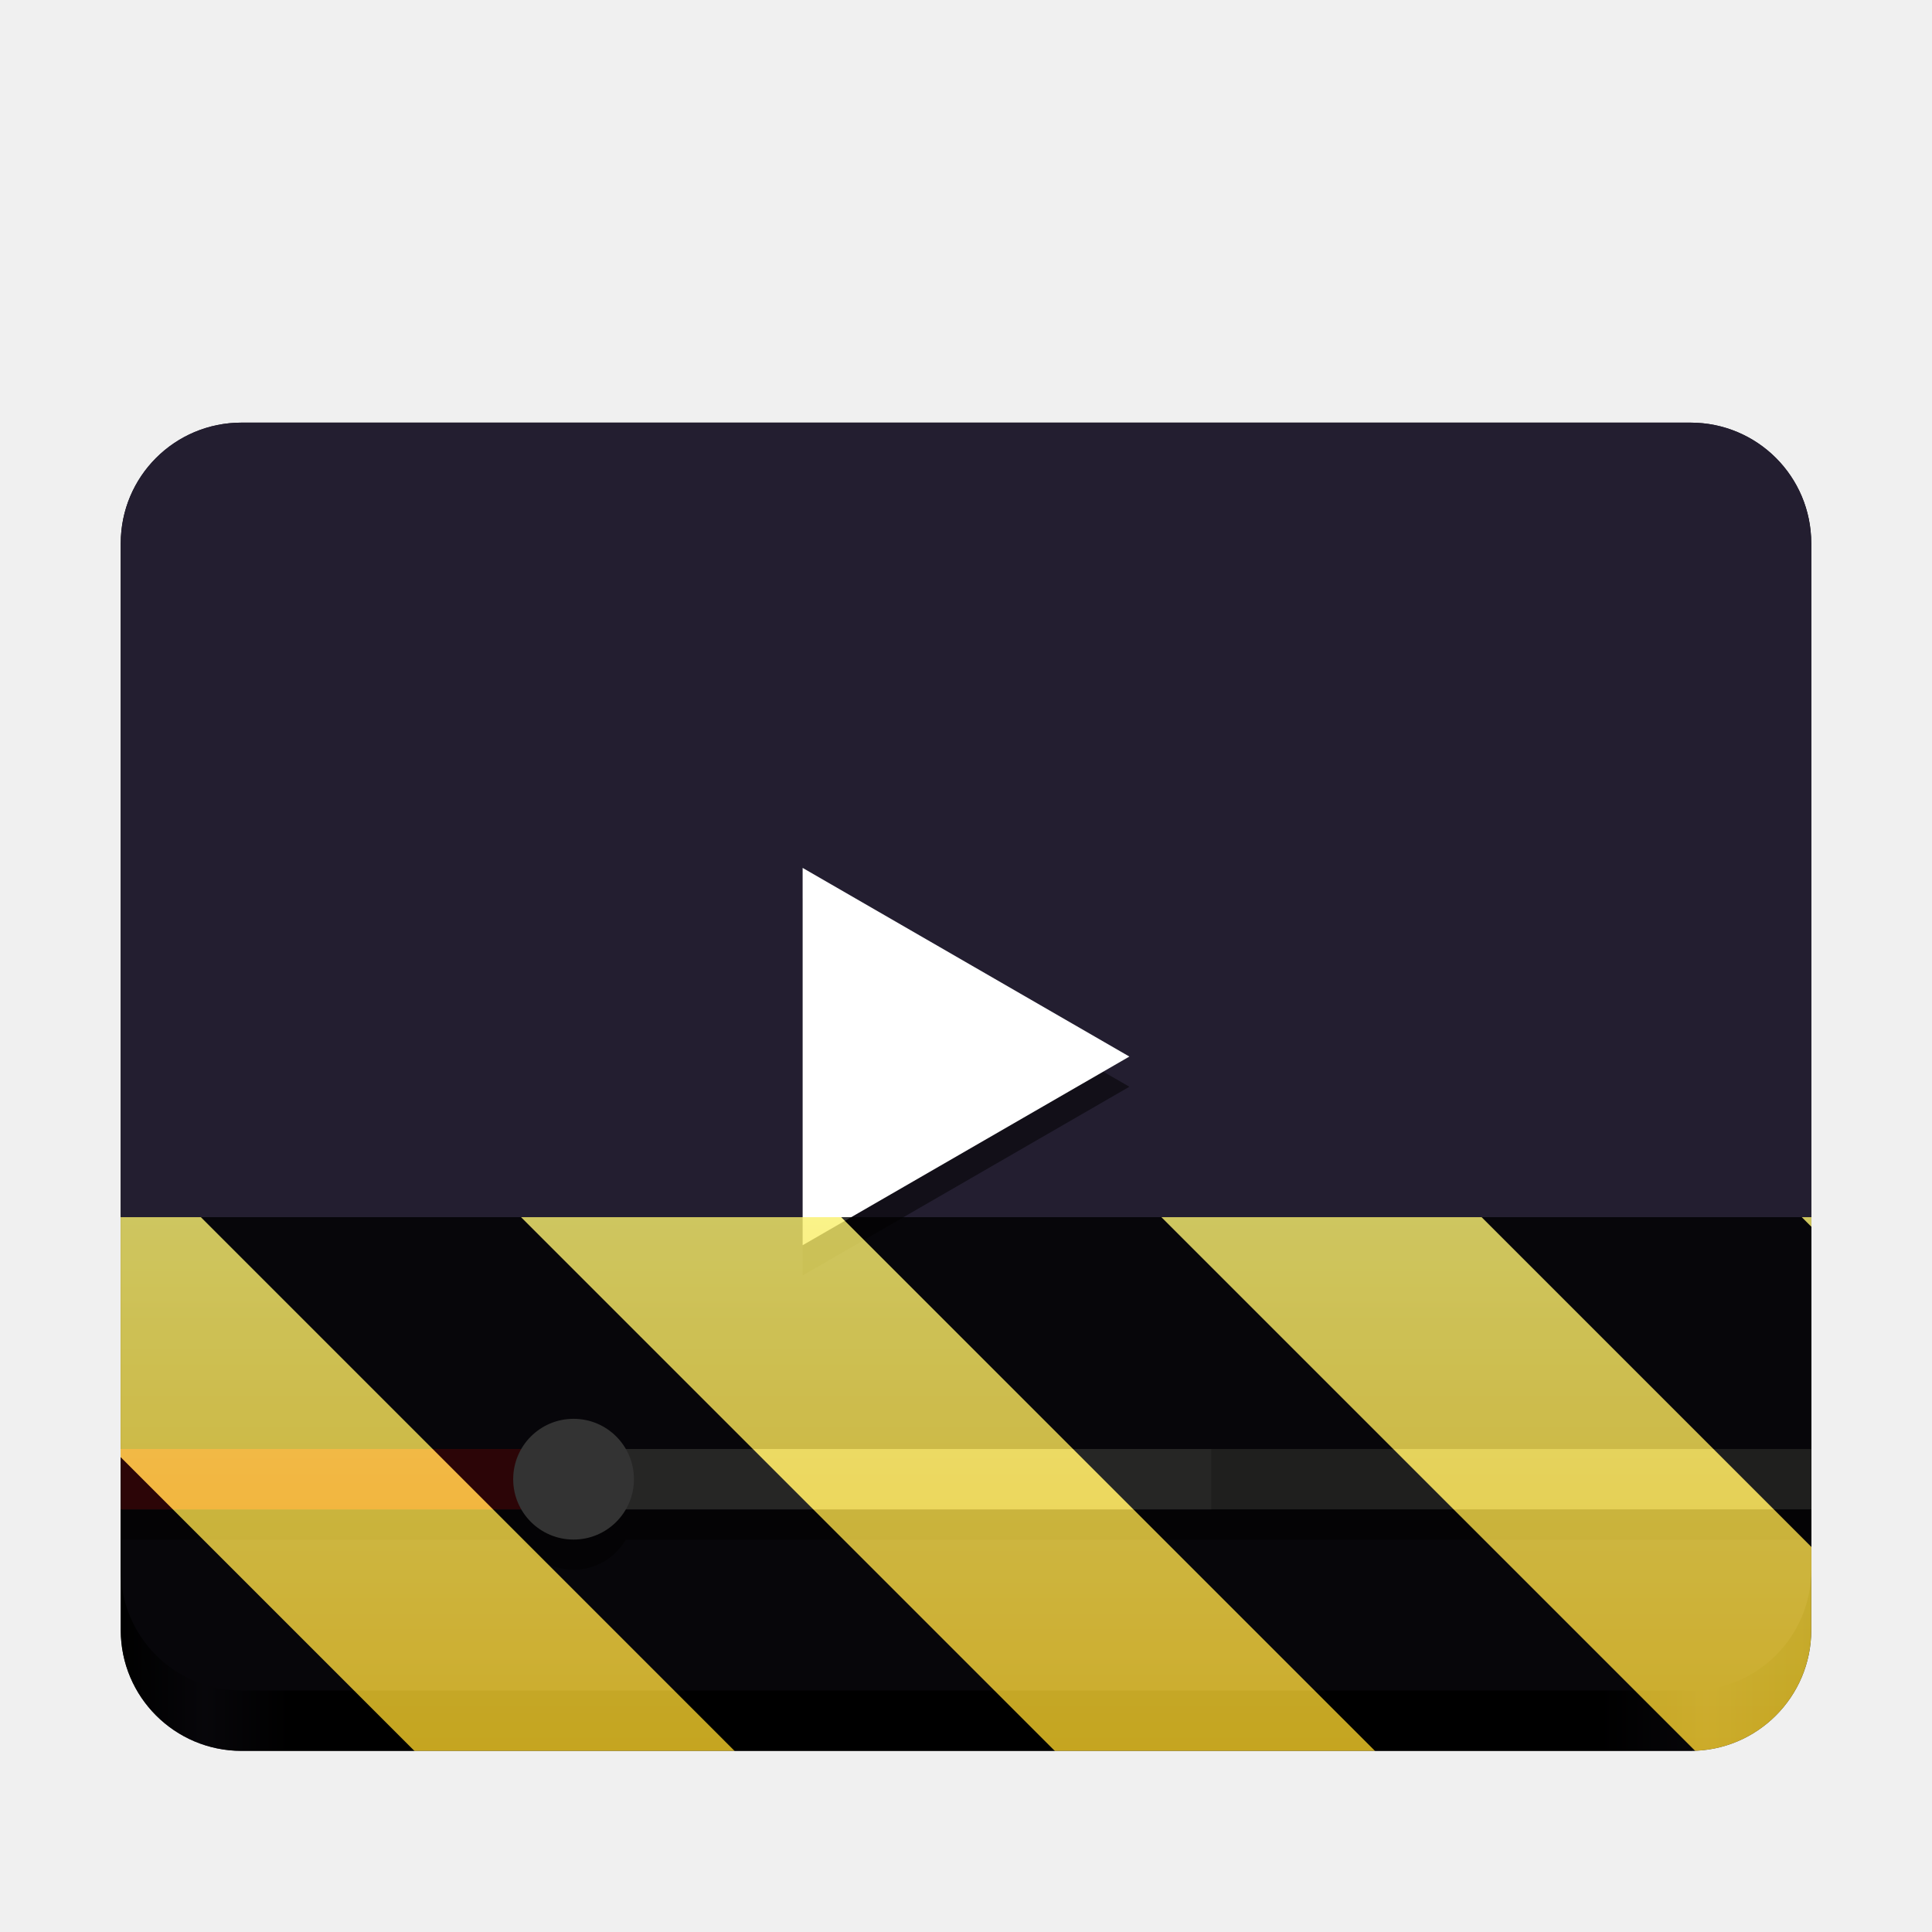
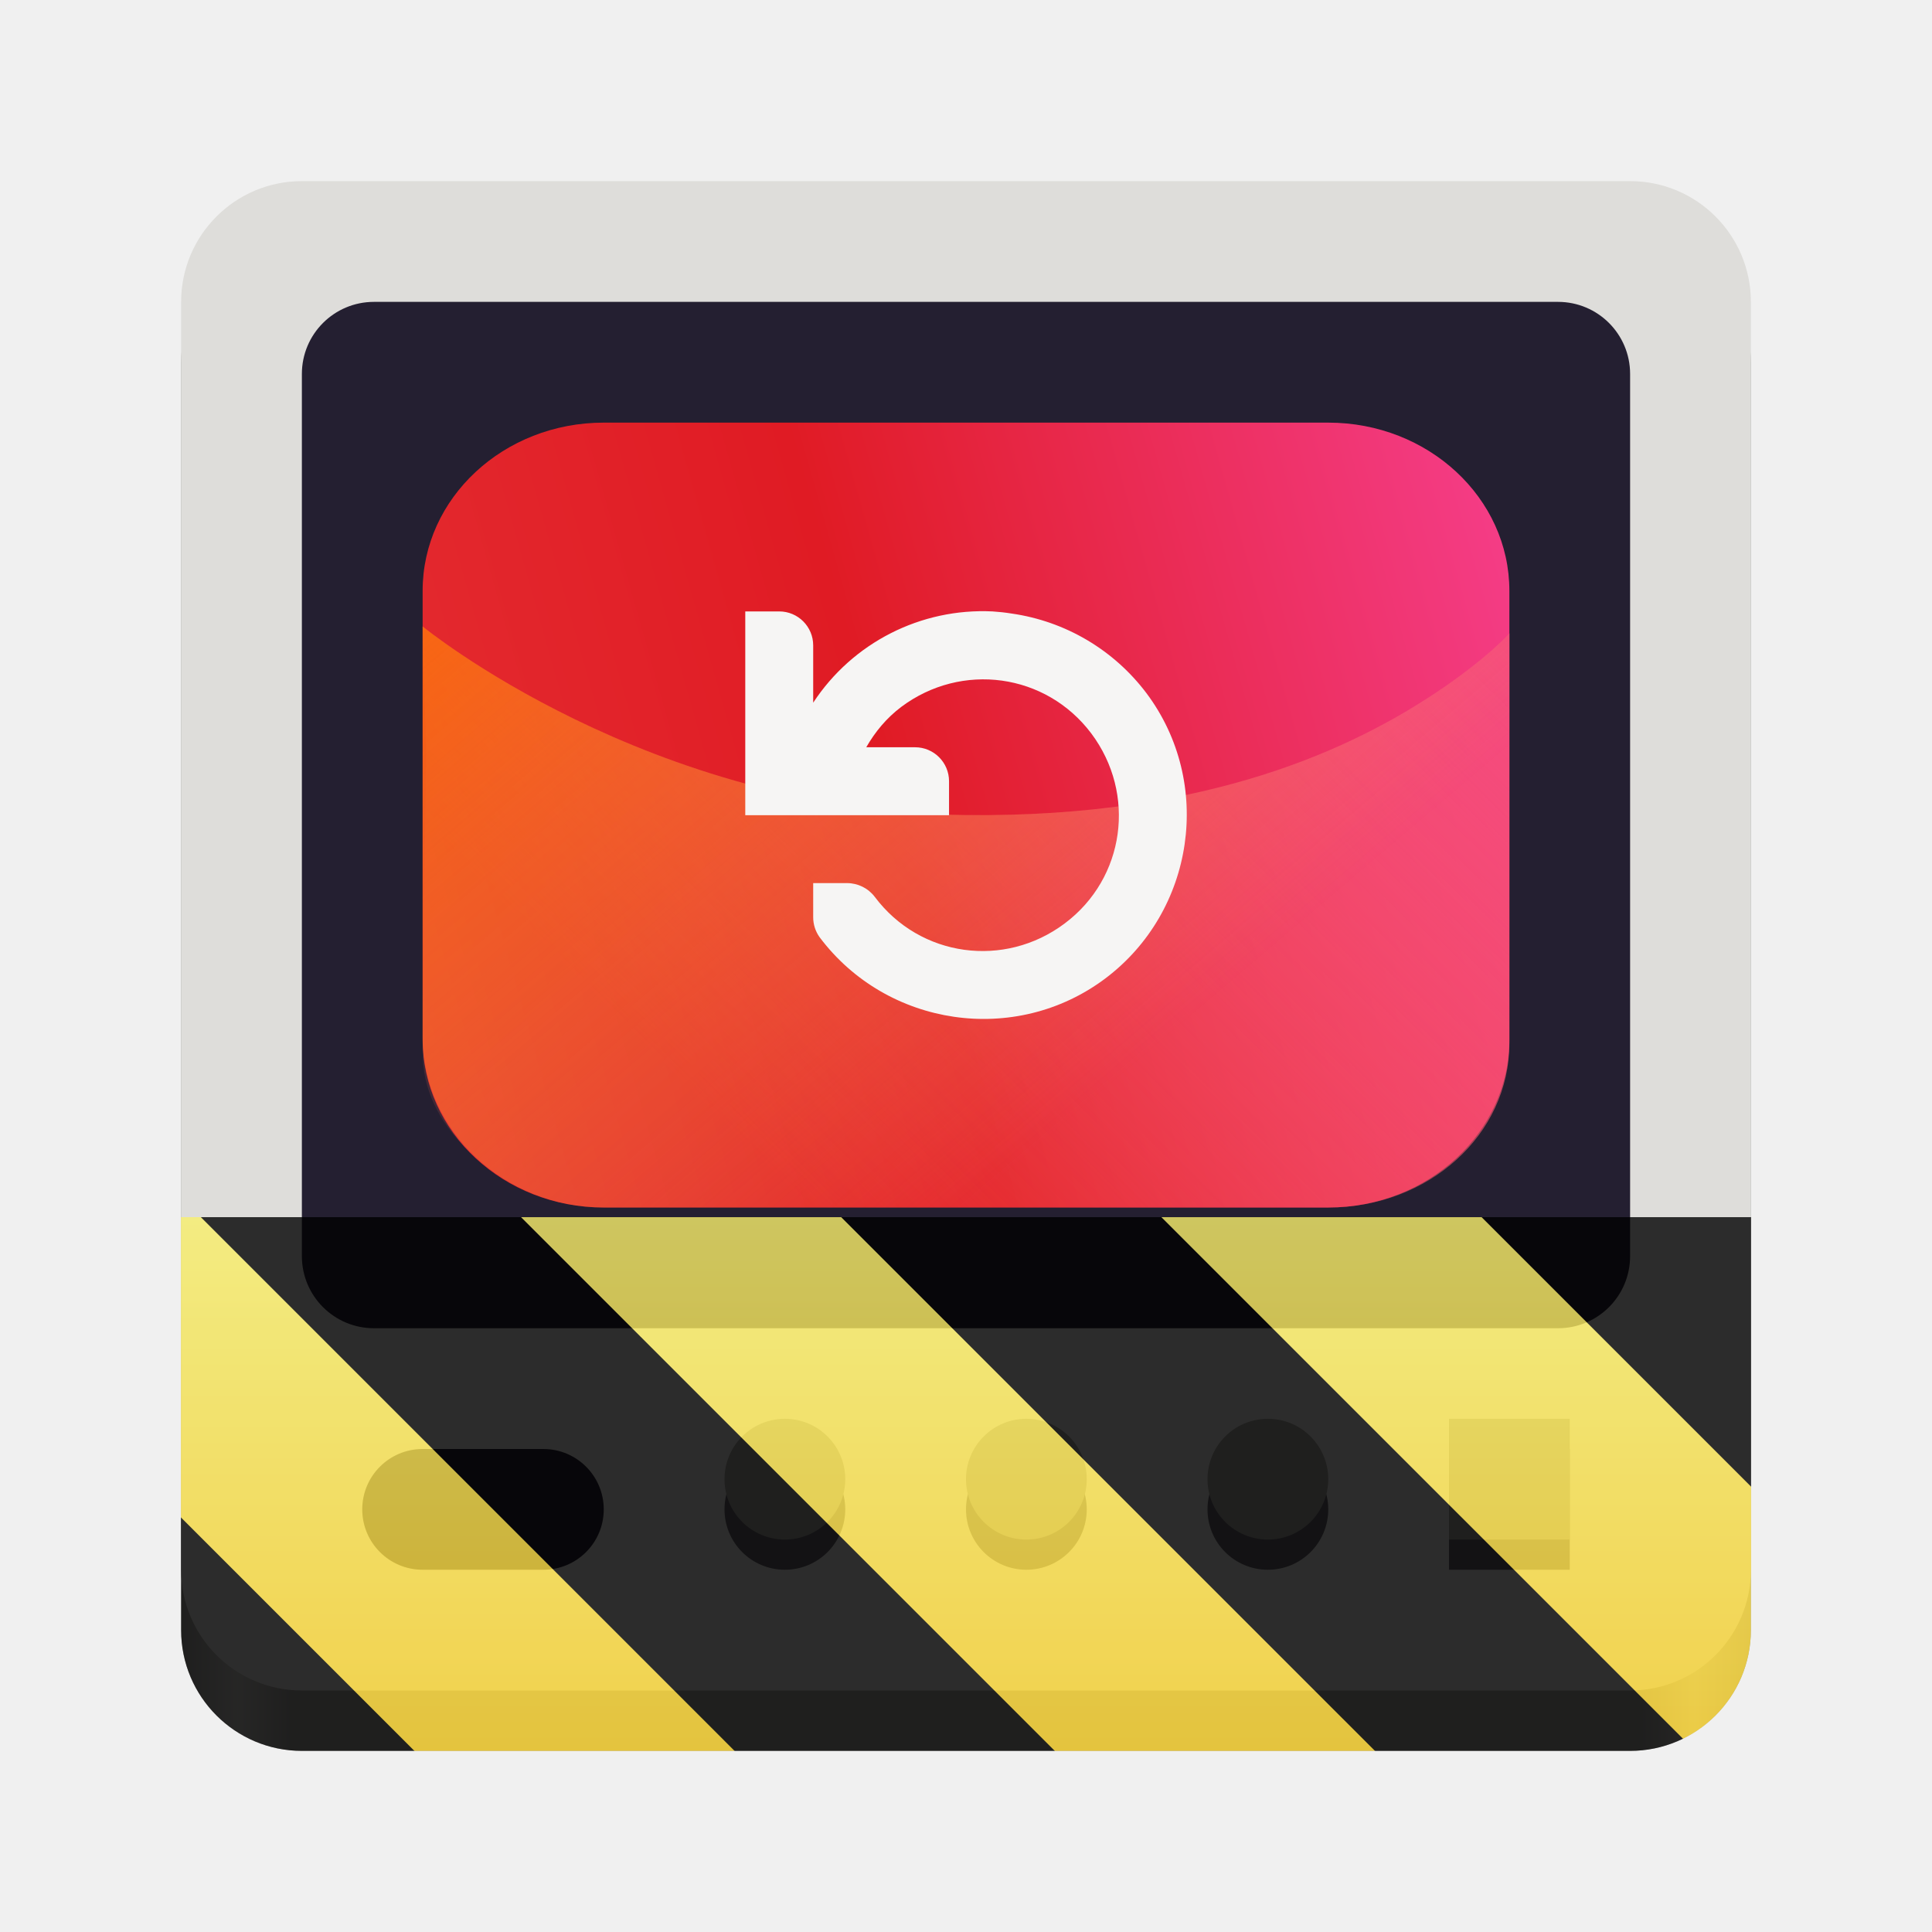
<svg xmlns="http://www.w3.org/2000/svg" height="128px" viewBox="0 0 128 128" width="128px">
-   <linearGradient id="a" gradientUnits="userSpaceOnUse" x1="8" x2="120" y1="72" y2="72">
-     <stop offset="0" />
-     <stop offset="0.05" stop-color="#241f31" />
-     <stop offset="0.1" />
-     <stop offset="0.875" />
-     <stop offset="0.938" stop-color="#241f31" />
-     <stop offset="1" />
+   <linearGradient id="a" gradientTransform="matrix(0.232143 0 0 0.328947 -8.566925 263.827)" gradientUnits="userSpaceOnUse" x1="88.596" x2="536.596" y1="-449.394" y2="-449.394">
+     <stop offset="0" stop-color="#9a9996" />
+     <stop offset="0.036" stop-color="#c0bfbc" />
+     <stop offset="0.071" stop-color="#9a9996" />
+     <stop offset="0.929" stop-color="#9a9996" />
+     <stop offset="0.964" stop-color="#c0bfbc" />
+     <stop offset="1" stop-color="#9a9996" />
  </linearGradient>
-   <clipPath id="b">
+   <linearGradient id="b" gradientTransform="matrix(0.999976 0 0 0.928572 0.001287 -157.7143)" gradientUnits="userSpaceOnUse" x1="28" x2="107.505" y1="244.786" y2="223.912">
+     <stop offset="0" stop-color="#e42c30" />
+     <stop offset="0.422" stop-color="#e01b24" />
+     <stop offset="1" stop-color="#f63f8e" />
+   </linearGradient>
+   <linearGradient id="c" gradientTransform="matrix(-0.999976 0 0 0.914723 127.9983 -154.121)" gradientUnits="userSpaceOnUse" x1="28" x2="74.351" y1="213.26" y2="255.948">
+     <stop offset="0" stop-color="#f54981" />
+     <stop offset="1" stop-color="#f66151" stop-opacity="0.144" />
+   </linearGradient>
+   <linearGradient id="d" gradientTransform="matrix(-0.999976 0 0 0.914723 127.9993 -154.121)" gradientUnits="userSpaceOnUse" x1="102.793" x2="64" y1="214.181" y2="255.948">
+     <stop offset="0" stop-color="#ff7800" stop-opacity="0.727" />
+     <stop offset="1" stop-color="#f3a64a" stop-opacity="0.005" />
+   </linearGradient>
+   <clipPath id="e">
    <rect height="128" width="128" />
  </clipPath>
-   <clipPath id="c">
+   <clipPath id="f">
    <rect height="128" width="128" />
  </clipPath>
-   <filter id="d" height="100%" width="100%" x="0%" y="0%">
+   <filter id="g" height="100%" width="100%" x="0%" y="0%">
    <feColorMatrix in="SourceGraphic" type="matrix" values="0 0 0 0 1 0 0 0 0 1 0 0 0 0 1 0 0 0 1 0" />
  </filter>
-   <mask id="e">
-     <g clip-path="url(#c)" filter="url(#d)">
-       <g clip-path="url(#b)">
-         <path d="m 16 28 h 96 c 4.418 0 8 3.582 8 8 v 72 c 0 4.418 -3.582 8 -8 8 h -96 c -4.418 0 -8 -3.582 -8 -8 v -72 c 0 -4.418 3.582 -8 8 -8 z m 0 0" fill="url(#a)" />
-         <path d="m 16 28 c -4.434 0 -8 3.566 -8 8 v 68 c 0 4.434 3.566 8 8 8 h 96 c 4.434 0 8 -3.566 8 -8 v -68 c 0 -4.434 -3.566 -8 -8 -8 z m 0 0" fill="#231e30" />
-         <path d="m 38 96 c -1.426 0 -2.746 0.766 -3.457 2 h -26.543 v 4 h 26.543 c 0.711 1.234 2.031 2 3.457 2 s 2.746 -0.766 3.457 -2 h 78.543 v -4 h -78.543 c -0.711 -1.234 -2.031 -2 -3.457 -2 z m 0 0" fill-opacity="0.498" />
-         <path d="m 8 96 h 112 v 4 h -112 z m 0 0" fill="#999994" />
-         <path d="m 8 96 h 30 v 4 h -30 z m 0 0" fill="#de1923" />
-         <path d="m 38 96 h 42.25 v 4 h -42.25 z m 0 0" fill="#bfbdba" />
-         <path d="m 42 98 c 0 2.211 -1.789 4 -4 4 s -4 -1.789 -4 -4 s 1.789 -4 4 -4 s 4 1.789 4 4 z m 0 0" fill="#ffffff" />
-         <path d="m 74.824 72 l -21.648 12.5 v -25 z m 0 0" fill-opacity="0.498" />
-         <path d="m 74.824 70 l -21.648 12.5 v -25 z m 0 0" fill="#ffffff" />
+   <mask id="h">
+     <g clip-path="url(#f)" filter="url(#g)">
+       <g clip-path="url(#e)">
+         <path d="m 20 16 h 88 c 4.418 0 8 3.582 8 8 v 84 c 0 4.418 -3.582 8 -8 8 h -88 c -4.418 0 -8 -3.582 -8 -8 v -84 c 0 -4.418 3.582 -8 8 -8 z m 0 0" fill="url(#a)" />
+         <path d="m 20 12 h 88 c 4.418 0 8 3.582 8 8 v 84 c 0 4.418 -3.582 8 -8 8 h -88 c -4.418 0 -8 -3.582 -8 -8 v -84 c 0 -4.418 3.582 -8 8 -8 z m 0 0" fill="#deddda" />
+         <path d="m 24.777 20 h 78.445 c 2.641 0 4.777 2.137 4.777 4.777 v 58.445 c 0 2.641 -2.137 4.777 -4.777 4.777 h -78.445 c -2.641 0 -4.777 -2.137 -4.777 -4.777 v -58.445 c 0 -2.641 2.137 -4.777 4.777 -4.777 z m 0 0" fill="#241f31" />
+         <path d="m 96 96 h 8 v 8 h -8 z m 0 0" fill="#5e5c64" />
+         <path d="m 96 94 h 8 v 8 h -8 z m 0 0" fill="#9a9996" />
+         <path d="m 88 100 c 0 2.211 -1.789 4 -4 4 s -4 -1.789 -4 -4 s 1.789 -4 4 -4 s 4 1.789 4 4 z m 0 0" fill="#5e5c64" />
+         <path d="m 88 98 c 0 2.211 -1.789 4 -4 4 s -4 -1.789 -4 -4 s 1.789 -4 4 -4 s 4 1.789 4 4 z m 0 0" fill="#9a9996" />
+         <path d="m 72 100 c 0 2.211 -1.789 4 -4 4 s -4 -1.789 -4 -4 s 1.789 -4 4 -4 s 4 1.789 4 4 z m 0 0" fill="#5e5c64" />
+         <path d="m 72 98 c 0 2.211 -1.789 4 -4 4 s -4 -1.789 -4 -4 s 1.789 -4 4 -4 s 4 1.789 4 4 z m 0 0" fill="#9a9996" />
+         <path d="m 56 100 c 0 2.211 -1.789 4 -4 4 s -4 -1.789 -4 -4 s 1.789 -4 4 -4 s 4 1.789 4 4 z m 0 0" fill="#5e5c64" />
+         <path d="m 56 98 c 0 2.211 -1.789 4 -4 4 s -4 -1.789 -4 -4 s 1.789 -4 4 -4 s 4 1.789 4 4 z m 0 0" fill="#9a9996" />
+         <path d="m 28 96 h 8 c 2.211 0 4 1.789 4 4 s -1.789 4 -4 4 h -8 c -2.211 0 -4 -1.789 -4 -4 s 1.789 -4 4 -4 z m 0 0" fill="#241f31" />
+         <path d="m 40 28 h 48 c 6.625 0 12 4.988 12 11.145 v 29.711 c 0 6.156 -5.375 11.145 -12 11.145 h -48 c -6.625 0 -12 -4.988 -12 -11.145 v -29.711 c 0 -6.156 5.375 -11.145 12 -11.145 z m 0 0" fill="url(#b)" />
+         <path d="m 64 54 c -21.062 -0.238 -36 -12.496 -36 -12.496 l 0.23 8.043 l -0.23 20.039 c -0.031 2.652 1.121 4.699 2.828 6.473 c 2.207 2.289 5.426 3.941 9.172 3.941 h 48 c 6.648 0 12 -4.809 12 -10.891 v -27.145 s -1.504 1.691 -4.863 3.922 c -5.297 3.527 -14.875 8.297 -31.137 8.113 z m 0 0" fill="url(#c)" />
+         <path d="m 64 54 c -21.062 -0.238 -36 -12.496 -36 -12.496 v 27.258 c 0 6.078 5.355 11.238 12 11.238 h 48 c 4.695 0 8.746 -2.16 10.719 -5.574 c 0.82 -1.418 1.281 -3.055 1.281 -4.84 v -27.621 s -1.504 1.691 -4.859 3.922 c -5.297 3.527 -14.879 8.297 -31.141 8.113 z m 0 0" fill="url(#d)" />
+         <path d="m 65.758 40.508 c 0.422 0.027 0.848 0.074 1.266 0.141 c 3.555 0.508 6.766 2.402 8.93 5.273 c 4.457 5.945 3.203 14.457 -2.738 18.914 c -5.945 4.457 -14.457 3.199 -18.914 -2.742 c -0.277 -0.383 -0.43 -0.859 -0.426 -1.336 v -2.25 h 2.25 c 0.719 0.004 1.398 0.34 1.832 0.914 c 2.996 3.996 8.586 4.758 12.582 1.758 c 4 -2.996 4.758 -8.586 1.762 -12.586 c -3.004 -3.996 -8.594 -4.754 -12.594 -1.758 c -0.965 0.727 -1.73 1.648 -2.316 2.672 h 3.234 c 1.242 0 2.25 1.008 2.25 2.25 v 2.25 h -13.5 v -13.5 h 2.25 c 1.242 0 2.25 1.008 2.25 2.25 v 3.797 c 2.609 -3.977 7.129 -6.277 11.883 -6.047 z m 0 0" fill="#f6f5f4" />
      </g>
    </g>
  </mask>
-   <mask id="f">
-     <g filter="url(#d)">
+   <mask id="i">
+     <g filter="url(#g)">
      <rect fill-opacity="0.8" height="128" width="128" />
    </g>
  </mask>
-   <linearGradient id="g" gradientTransform="matrix(0 0.37 -0.98462 0 295.385 -30.36)" gradientUnits="userSpaceOnUse" x1="300" x2="428" y1="235" y2="235">
+   <linearGradient id="j" gradientTransform="matrix(0 0.37 -0.98462 0 295.385 -30.36)" gradientUnits="userSpaceOnUse" x1="300" x2="428" y1="235" y2="235">
    <stop offset="0" stop-color="#f9f06b" />
    <stop offset="1" stop-color="#f5c211" />
  </linearGradient>
-   <clipPath id="h">
+   <clipPath id="k">
    <rect height="128" width="128" />
  </clipPath>
-   <clipPath id="i">
+   <clipPath id="l">
    <rect height="128" width="128" />
  </clipPath>
-   <path d="m 16 28 h 96 c 4.418 0 8 3.582 8 8 v 72 c 0 4.418 -3.582 8 -8 8 h -96 c -4.418 0 -8 -3.582 -8 -8 v -72 c 0 -4.418 3.582 -8 8 -8 z m 0 0" fill="url(#a)" />
-   <path d="m 16 28 c -4.434 0 -8 3.566 -8 8 v 68 c 0 4.434 3.566 8 8 8 h 96 c 4.434 0 8 -3.566 8 -8 v -68 c 0 -4.434 -3.566 -8 -8 -8 z m 0 0" fill="#231e30" />
-   <path d="m 38 96 c -1.426 0 -2.746 0.766 -3.457 2 h -26.543 v 4 h 26.543 c 0.711 1.234 2.031 2 3.457 2 s 2.746 -0.766 3.457 -2 h 78.543 v -4 h -78.543 c -0.711 -1.234 -2.031 -2 -3.457 -2 z m 0 0" fill-opacity="0.498" />
-   <path d="m 8 96 h 112 v 4 h -112 z m 0 0" fill="#999994" />
-   <path d="m 8 96 h 30 v 4 h -30 z m 0 0" fill="#de1923" />
-   <path d="m 38 96 h 42.25 v 4 h -42.25 z m 0 0" fill="#bfbdba" />
-   <path d="m 42 98 c 0 2.211 -1.789 4 -4 4 s -4 -1.789 -4 -4 s 1.789 -4 4 -4 s 4 1.789 4 4 z m 0 0" fill="#ffffff" />
-   <path d="m 74.824 72 l -21.648 12.5 v -25 z m 0 0" fill-opacity="0.498" />
-   <path d="m 74.824 70 l -21.648 12.5 v -25 z m 0 0" fill="#ffffff" />
-   <g clip-path="url(#i)" mask="url(#e)">
-     <g clip-path="url(#h)" mask="url(#f)">
-       <path d="m 128 80.641 v 47.359 h -128 v -47.359 z m 0 0" fill="url(#g)" />
+   <path d="m 20 16 h 88 c 4.418 0 8 3.582 8 8 v 84 c 0 4.418 -3.582 8 -8 8 h -88 c -4.418 0 -8 -3.582 -8 -8 v -84 c 0 -4.418 3.582 -8 8 -8 z m 0 0" fill="url(#a)" />
+   <path d="m 20 12 h 88 c 4.418 0 8 3.582 8 8 v 84 c 0 4.418 -3.582 8 -8 8 h -88 c -4.418 0 -8 -3.582 -8 -8 v -84 c 0 -4.418 3.582 -8 8 -8 z m 0 0" fill="#deddda" />
+   <path d="m 24.777 20 h 78.445 c 2.641 0 4.777 2.137 4.777 4.777 v 58.445 c 0 2.641 -2.137 4.777 -4.777 4.777 h -78.445 c -2.641 0 -4.777 -2.137 -4.777 -4.777 v -58.445 c 0 -2.641 2.137 -4.777 4.777 -4.777 z m 0 0" fill="#241f31" />
+   <path d="m 96 96 h 8 v 8 h -8 z m 0 0" fill="#5e5c64" />
+   <path d="m 96 94 h 8 v 8 h -8 z m 0 0" fill="#9a9996" />
+   <path d="m 88 100 c 0 2.211 -1.789 4 -4 4 s -4 -1.789 -4 -4 s 1.789 -4 4 -4 s 4 1.789 4 4 z m 0 0" fill="#5e5c64" />
+   <path d="m 88 98 c 0 2.211 -1.789 4 -4 4 s -4 -1.789 -4 -4 s 1.789 -4 4 -4 s 4 1.789 4 4 z m 0 0" fill="#9a9996" />
+   <path d="m 72 100 c 0 2.211 -1.789 4 -4 4 s -4 -1.789 -4 -4 s 1.789 -4 4 -4 s 4 1.789 4 4 z m 0 0" fill="#5e5c64" />
+   <path d="m 72 98 c 0 2.211 -1.789 4 -4 4 s -4 -1.789 -4 -4 s 1.789 -4 4 -4 s 4 1.789 4 4 z m 0 0" fill="#9a9996" />
+   <path d="m 56 100 c 0 2.211 -1.789 4 -4 4 s -4 -1.789 -4 -4 s 1.789 -4 4 -4 s 4 1.789 4 4 z m 0 0" fill="#5e5c64" />
+   <path d="m 56 98 c 0 2.211 -1.789 4 -4 4 s -4 -1.789 -4 -4 s 1.789 -4 4 -4 s 4 1.789 4 4 z m 0 0" fill="#9a9996" />
+   <path d="m 28 96 h 8 c 2.211 0 4 1.789 4 4 s -1.789 4 -4 4 h -8 c -2.211 0 -4 -1.789 -4 -4 s 1.789 -4 4 -4 z m 0 0" fill="#241f31" />
+   <path d="m 40 28 h 48 c 6.625 0 12 4.988 12 11.145 v 29.711 c 0 6.156 -5.375 11.145 -12 11.145 h -48 c -6.625 0 -12 -4.988 -12 -11.145 v -29.711 c 0 -6.156 5.375 -11.145 12 -11.145 z m 0 0" fill="url(#b)" />
+   <path d="m 64 54 c -21.062 -0.238 -36 -12.496 -36 -12.496 l 0.23 8.043 l -0.23 20.039 c -0.031 2.652 1.121 4.699 2.828 6.473 c 2.207 2.289 5.426 3.941 9.172 3.941 h 48 c 6.648 0 12 -4.809 12 -10.891 v -27.145 s -1.504 1.691 -4.863 3.922 c -5.297 3.527 -14.875 8.297 -31.137 8.113 z m 0 0" fill="url(#c)" />
+   <path d="m 64 54 c -21.062 -0.238 -36 -12.496 -36 -12.496 v 27.258 c 0 6.078 5.355 11.238 12 11.238 h 48 c 4.695 0 8.746 -2.16 10.719 -5.574 c 0.82 -1.418 1.281 -3.055 1.281 -4.84 v -27.621 s -1.504 1.691 -4.859 3.922 c -5.297 3.527 -14.879 8.297 -31.141 8.113 z m 0 0" fill="url(#d)" />
+   <path d="m 65.758 40.508 c 0.422 0.027 0.848 0.074 1.266 0.141 c 3.555 0.508 6.766 2.402 8.93 5.273 c 4.457 5.945 3.203 14.457 -2.738 18.914 c -5.945 4.457 -14.457 3.199 -18.914 -2.742 c -0.277 -0.383 -0.43 -0.859 -0.426 -1.336 v -2.25 h 2.25 c 0.719 0.004 1.398 0.34 1.832 0.914 c 2.996 3.996 8.586 4.758 12.582 1.758 c 4 -2.996 4.758 -8.586 1.762 -12.586 c -3.004 -3.996 -8.594 -4.754 -12.594 -1.758 c -0.965 0.727 -1.73 1.648 -2.316 2.672 h 3.234 c 1.242 0 2.25 1.008 2.25 2.25 v 2.25 h -13.5 v -13.5 h 2.25 c 1.242 0 2.25 1.008 2.25 2.25 v 3.797 c 2.609 -3.977 7.129 -6.277 11.883 -6.047 z m 0 0" fill="#f6f5f4" />
+   <g clip-path="url(#l)" mask="url(#h)">
+     <g clip-path="url(#k)" mask="url(#i)">
+       <path d="m 128 80.641 v 47.359 h -128 v -47.359 z m 0 0" fill="url(#j)" />
      <path d="m 13.309 80.641 l 47.355 47.359 h 21.215 l -47.359 -47.359 z m 42.422 0 l 47.363 47.359 h 21.215 l -47.363 -47.359 z m 42.43 0 l 29.84 29.84 v -21.211 l -8.629 -8.629 z m -98.16 7.906 v 21.215 l 18.238 18.238 h 21.215 z m 0 0" />
    </g>
  </g>
</svg>
